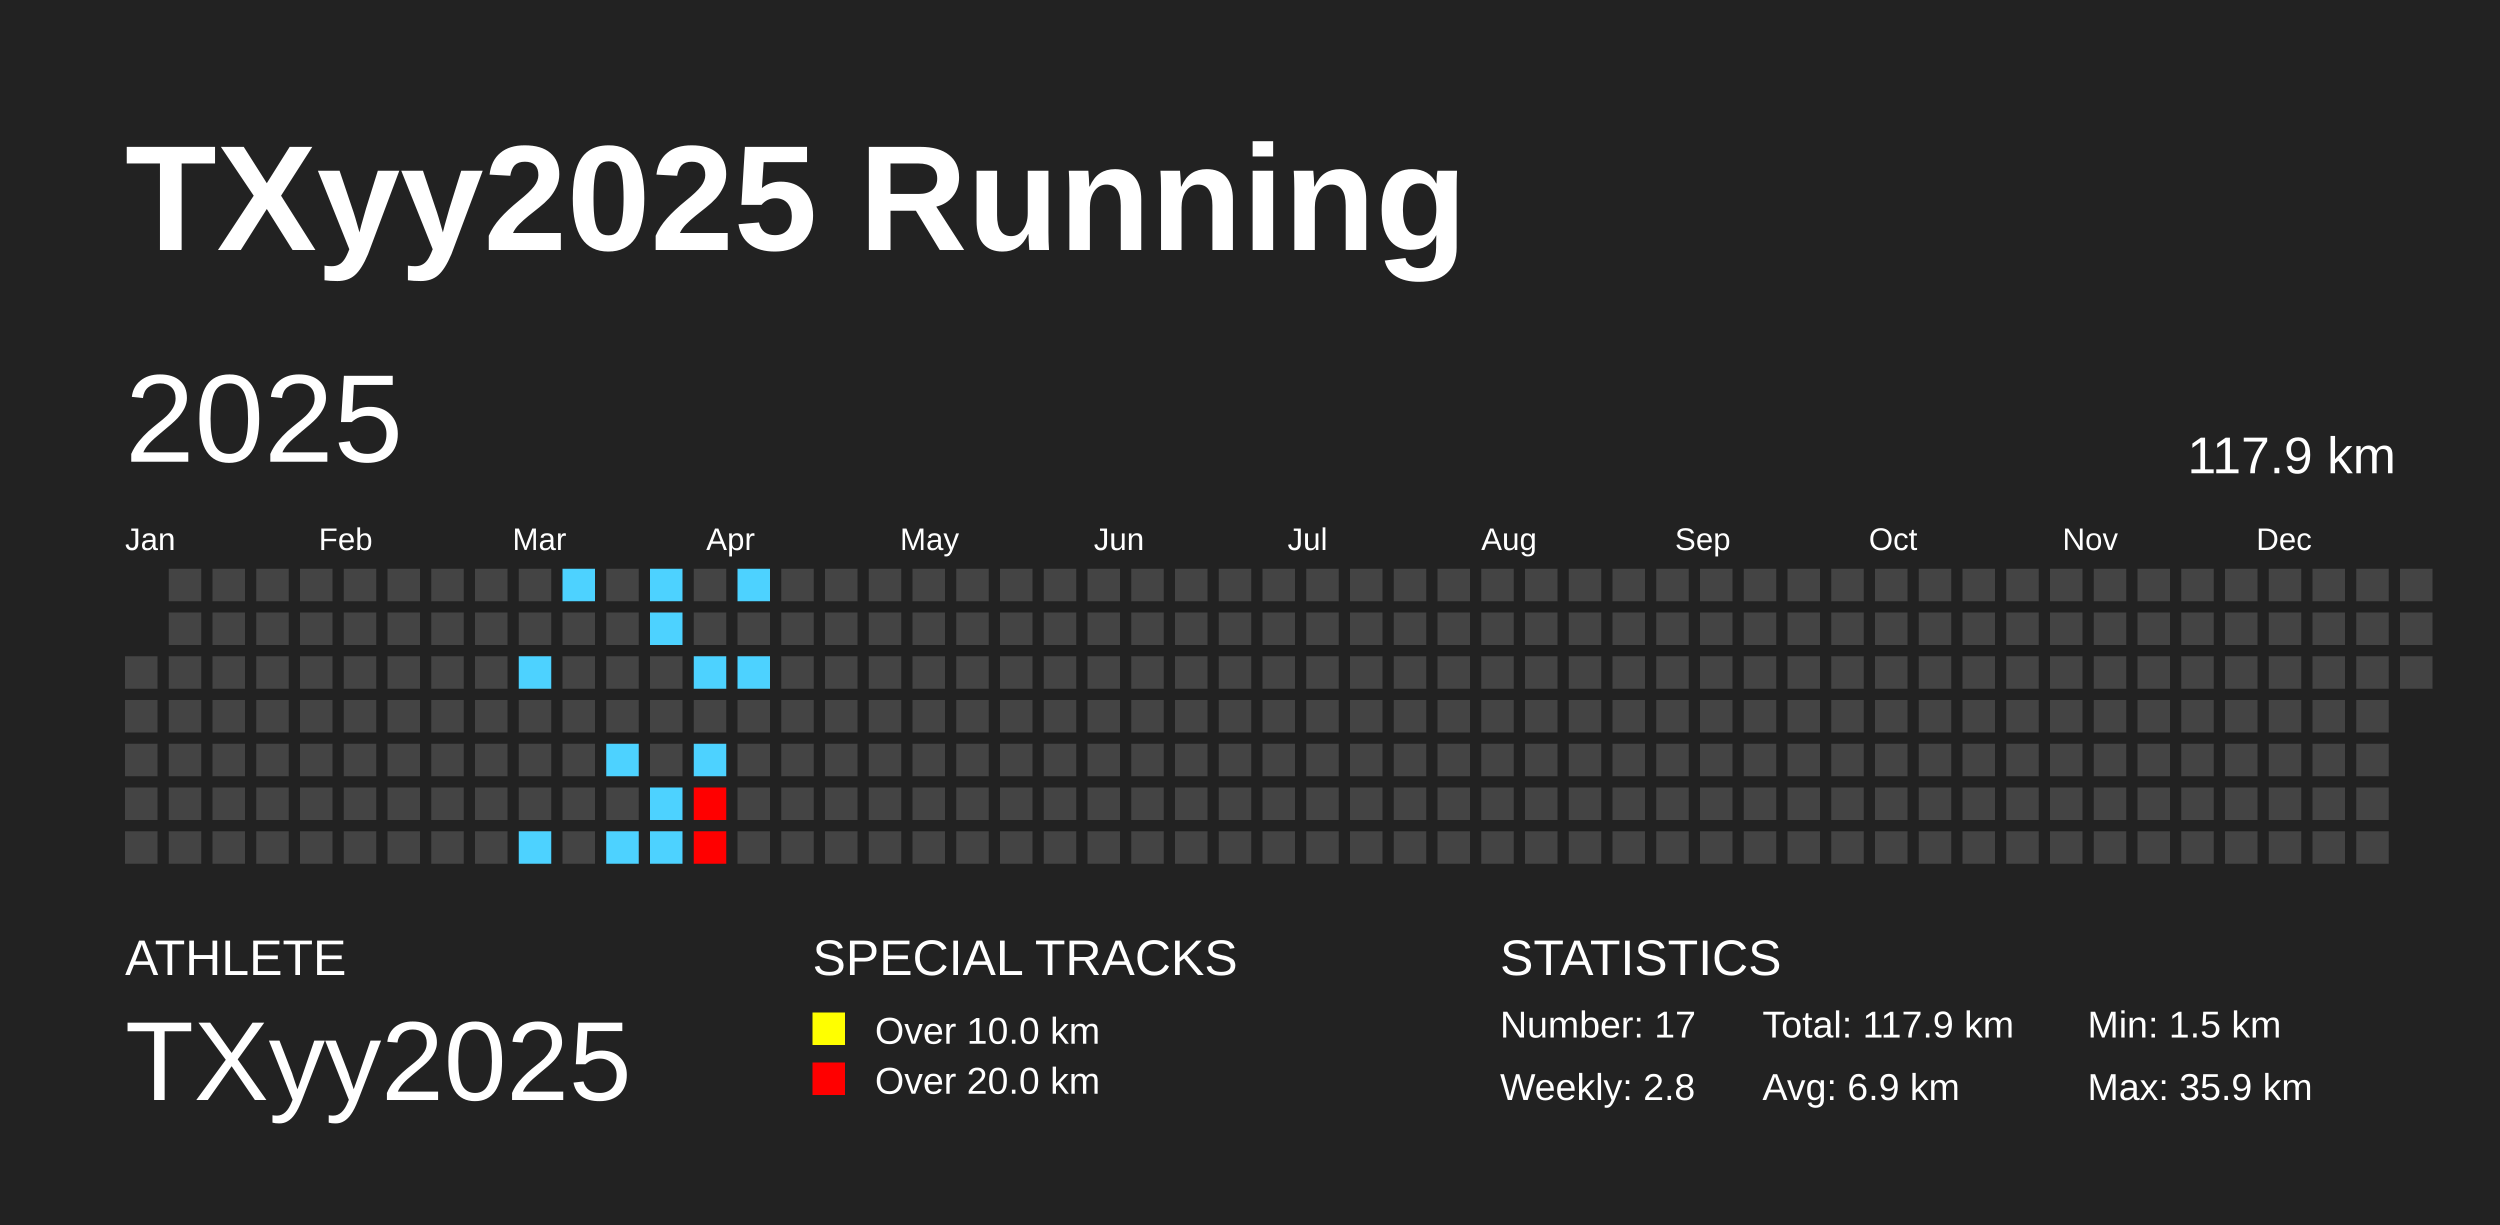
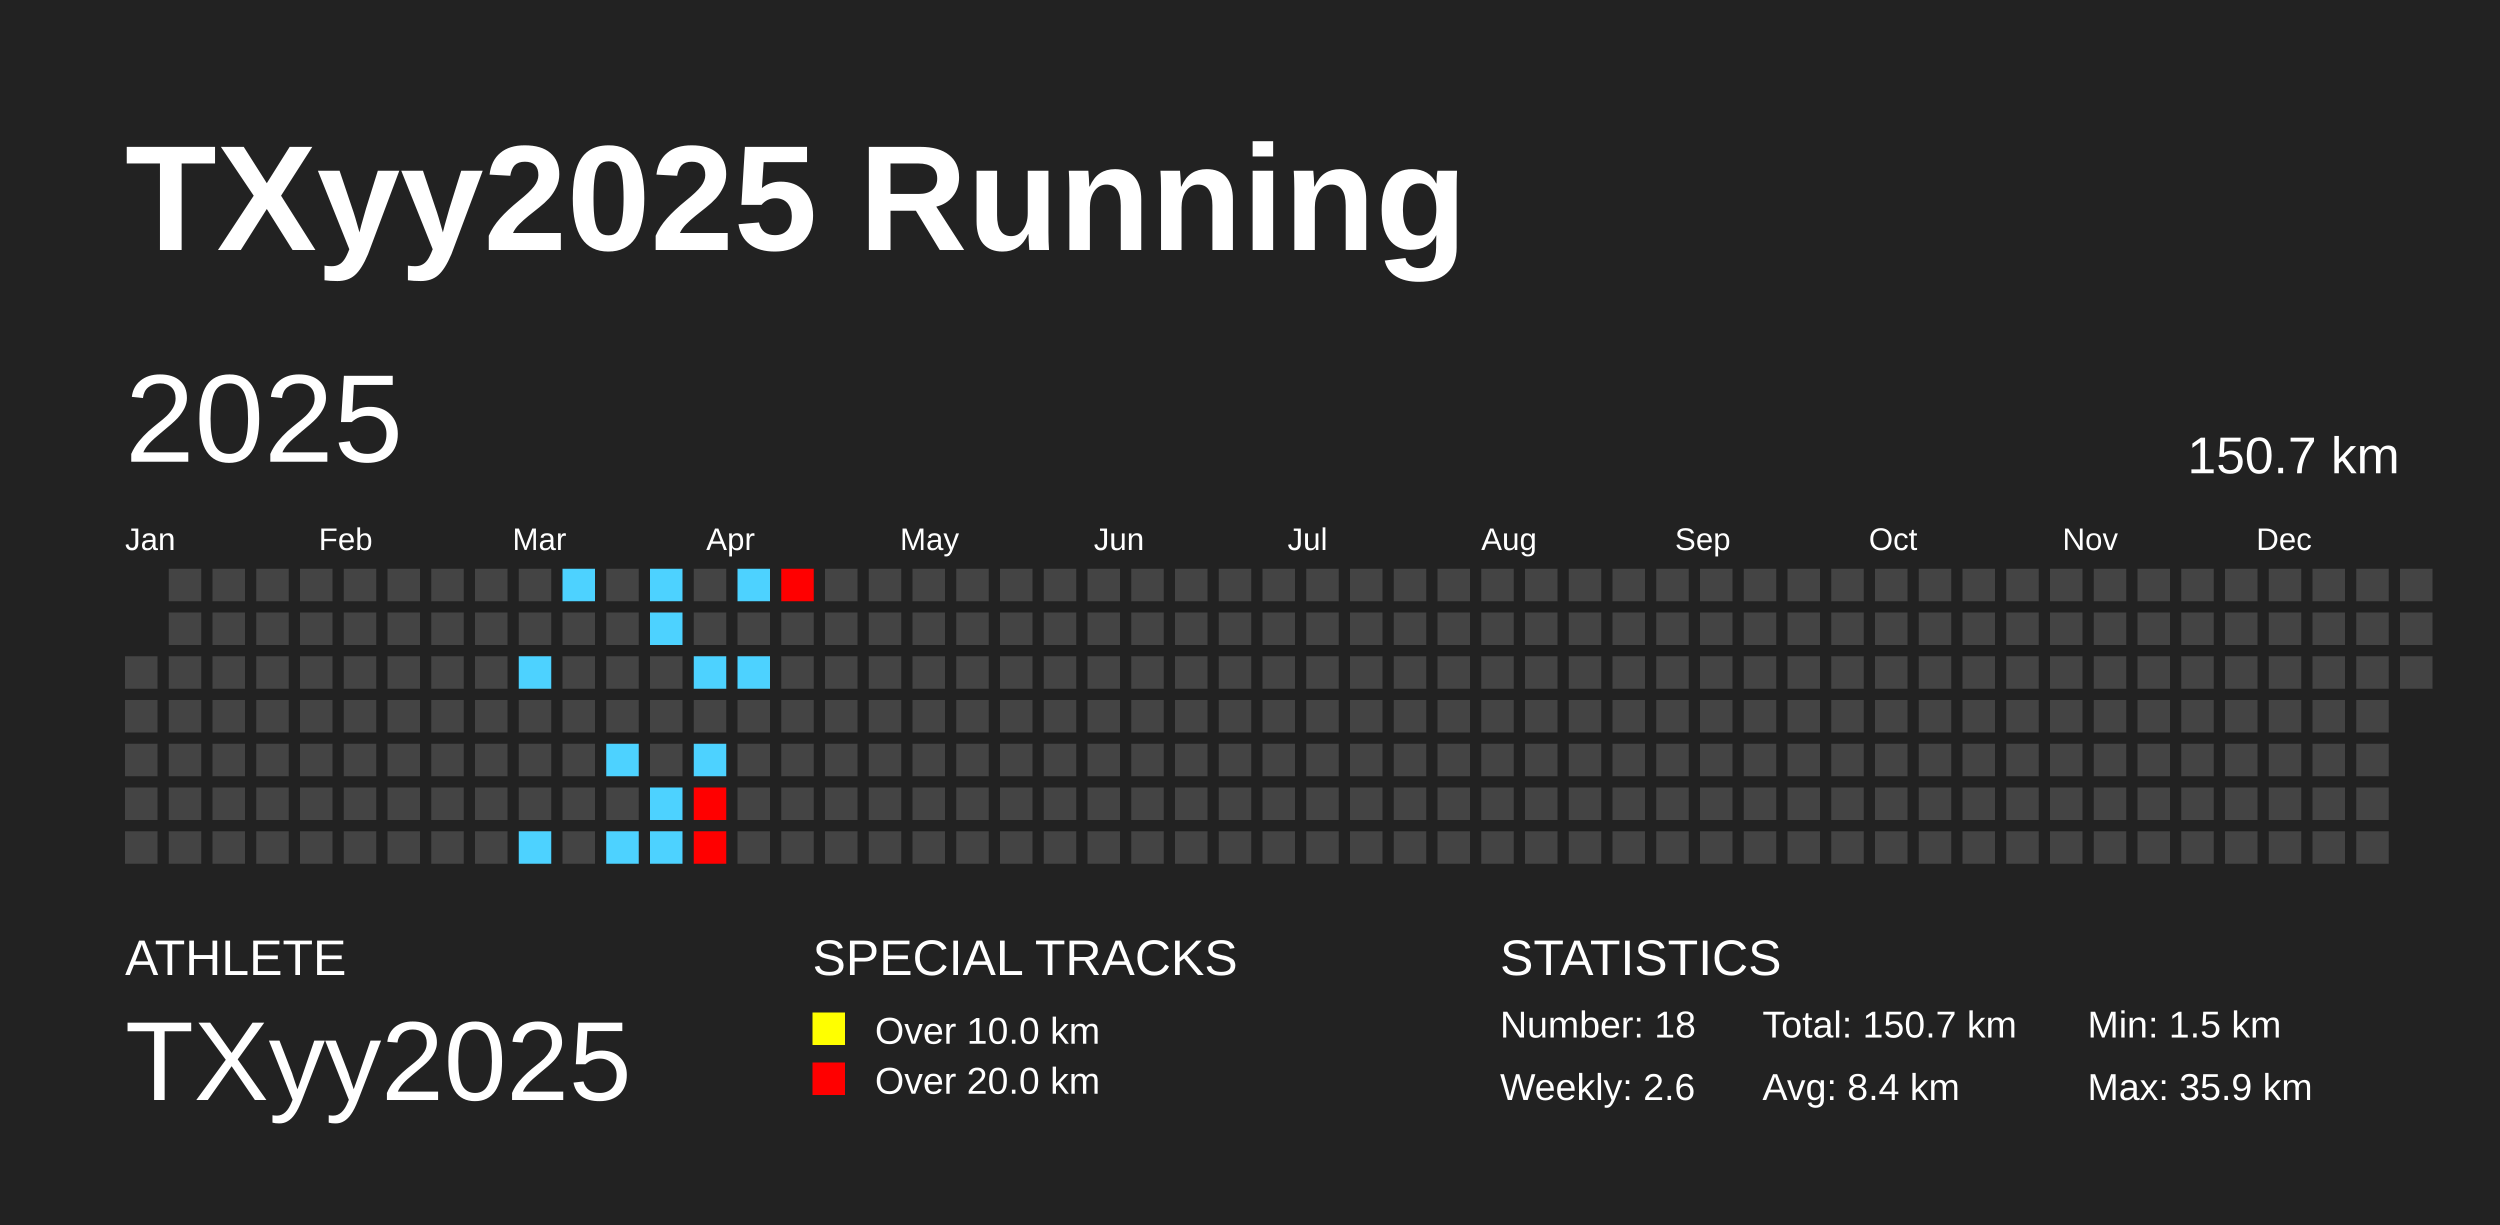
<svg xmlns="http://www.w3.org/2000/svg" baseProfile="full" height="98mm" version="1.1" viewBox="0,0,200,98" width="200mm">
  <defs />
  <rect fill="#222222" height="98" width="200" x="0" y="0" />
  <text fill="#FFFFFF" style="font-size:12px; font-family:Arial; font-weight:bold;" x="10" y="20">TXyy2025 Running</text>
  <text fill="#FFFFFF" style="font-size:4px; font-family:Arial" x="10" y="78">ATHLETE</text>
  <text fill="#FFFFFF" style="font-size:9px; font-family:Arial" x="10" y="88">TXyy2025</text>
  <text fill="#FFFFFF" style="font-size:4px; font-family:Arial" x="65" y="78">SPECIAL TRACKS</text>
  <rect fill="yellow" height="2.6" width="2.6" x="65" y="81" />
  <text fill="#FFFFFF" style="font-size:3px; font-family:Arial" x="70" y="83.5">Over 10.0 km</text>
  <rect fill="red" height="2.6" width="2.6" x="65" y="85" />
  <text fill="#FFFFFF" style="font-size:3px; font-family:Arial" x="70" y="87.5">Over 20.0 km</text>
  <text fill="#FFFFFF" style="font-size:4px; font-family:Arial" x="120" y="78">STATISTICS</text>
-   <text fill="#FFFFFF" style="font-size:3px; font-family:Arial" x="120" y="83">Number: 17</text>
-   <text fill="#FFFFFF" style="font-size:3px; font-family:Arial" x="120" y="88">Weekly: 2.8</text>
-   <text fill="#FFFFFF" style="font-size:3px; font-family:Arial" x="141" y="83">Total: 117.9 km</text>
-   <text fill="#FFFFFF" style="font-size:3px; font-family:Arial" x="141" y="88">Avg: 6.9 km</text>
+   <text fill="#FFFFFF" style="font-size:3px; font-family:Arial" x="120" y="83">Number: 18</text>
+   <text fill="#FFFFFF" style="font-size:3px; font-family:Arial" x="120" y="88">Weekly: 2.6</text>
+   <text fill="#FFFFFF" style="font-size:3px; font-family:Arial" x="141" y="83">Total: 150.7 km</text>
+   <text fill="#FFFFFF" style="font-size:3px; font-family:Arial" x="141" y="88">Avg: 8.4 km</text>
  <text fill="#FFFFFF" style="font-size:3px; font-family:Arial" x="167" y="83">Min: 1.5 km</text>
  <text fill="#FFFFFF" style="font-size:3px; font-family:Arial" x="167" y="88">Max: 35.9 km</text>
  <text dominant-baseline="hanging" fill="#FFFFFF" style="font-size:10.0px; font-family:Arial;" x="10" y="30">2025</text>
-   <text dominant-baseline="hanging" fill="#FFFFFF" style="font-size:4.125px; font-family:Arial;" x="175" y="35">117.9 km</text>
+   <text dominant-baseline="hanging" fill="#FFFFFF" style="font-size:4.125px; font-family:Arial;" x="175" y="35">150.7 km</text>
  <text fill="#FFFFFF" style="font-size:2.5px; font-family:Arial" x="10.0" y="44">Jan</text>
  <text fill="#FFFFFF" style="font-size:2.5px; font-family:Arial" x="25.5" y="44">Feb</text>
  <text fill="#FFFFFF" style="font-size:2.5px; font-family:Arial" x="41.0" y="44">Mar</text>
  <text fill="#FFFFFF" style="font-size:2.5px; font-family:Arial" x="56.5" y="44">Apr</text>
  <text fill="#FFFFFF" style="font-size:2.5px; font-family:Arial" x="72.0" y="44">May</text>
  <text fill="#FFFFFF" style="font-size:2.5px; font-family:Arial" x="87.5" y="44">Jun</text>
  <text fill="#FFFFFF" style="font-size:2.5px; font-family:Arial" x="103.0" y="44">Jul</text>
  <text fill="#FFFFFF" style="font-size:2.5px; font-family:Arial" x="118.5" y="44">Aug</text>
  <text fill="#FFFFFF" style="font-size:2.5px; font-family:Arial" x="134.0" y="44">Sep</text>
  <text fill="#FFFFFF" style="font-size:2.5px; font-family:Arial" x="149.5" y="44">Oct</text>
  <text fill="#FFFFFF" style="font-size:2.5px; font-family:Arial" x="165.0" y="44">Nov</text>
  <text fill="#FFFFFF" style="font-size:2.5px; font-family:Arial" x="180.5" y="44">Dec</text>
  <rect fill="#444444" height="2.6" width="2.6" x="10.0" y="52.5" />
  <rect fill="#444444" height="2.6" width="2.6" x="10.0" y="56.0" />
  <rect fill="#444444" height="2.6" width="2.6" x="10.0" y="59.5" />
  <rect fill="#444444" height="2.6" width="2.6" x="10.0" y="63.0" />
  <rect fill="#444444" height="2.6" width="2.6" x="10.0" y="66.5" />
  <rect fill="#444444" height="2.6" width="2.6" x="13.5" y="45.5" />
  <rect fill="#444444" height="2.6" width="2.6" x="13.5" y="49.0" />
  <rect fill="#444444" height="2.6" width="2.6" x="13.5" y="52.5" />
  <rect fill="#444444" height="2.6" width="2.6" x="13.5" y="56.0" />
  <rect fill="#444444" height="2.6" width="2.6" x="13.5" y="59.5" />
  <rect fill="#444444" height="2.6" width="2.6" x="13.5" y="63.0" />
  <rect fill="#444444" height="2.6" width="2.6" x="13.5" y="66.5" />
  <rect fill="#444444" height="2.6" width="2.6" x="17.0" y="45.5" />
  <rect fill="#444444" height="2.6" width="2.6" x="17.0" y="49.0" />
  <rect fill="#444444" height="2.6" width="2.6" x="17.0" y="52.5" />
  <rect fill="#444444" height="2.6" width="2.6" x="17.0" y="56.0" />
  <rect fill="#444444" height="2.6" width="2.6" x="17.0" y="59.5" />
  <rect fill="#444444" height="2.6" width="2.6" x="17.0" y="63.0" />
  <rect fill="#444444" height="2.6" width="2.6" x="17.0" y="66.5" />
  <rect fill="#444444" height="2.6" width="2.6" x="20.5" y="45.5" />
  <rect fill="#444444" height="2.6" width="2.6" x="20.5" y="49.0" />
  <rect fill="#444444" height="2.6" width="2.6" x="20.5" y="52.5" />
  <rect fill="#444444" height="2.6" width="2.6" x="20.5" y="56.0" />
  <rect fill="#444444" height="2.6" width="2.6" x="20.5" y="59.5" />
  <rect fill="#444444" height="2.6" width="2.6" x="20.5" y="63.0" />
  <rect fill="#444444" height="2.6" width="2.6" x="20.5" y="66.5" />
  <rect fill="#444444" height="2.6" width="2.6" x="24.0" y="45.5" />
  <rect fill="#444444" height="2.6" width="2.6" x="24.0" y="49.0" />
  <rect fill="#444444" height="2.6" width="2.6" x="24.0" y="52.5" />
  <rect fill="#444444" height="2.6" width="2.6" x="24.0" y="56.0" />
  <rect fill="#444444" height="2.6" width="2.6" x="24.0" y="59.5" />
  <rect fill="#444444" height="2.6" width="2.6" x="24.0" y="63.0" />
  <rect fill="#444444" height="2.6" width="2.6" x="24.0" y="66.5" />
  <rect fill="#444444" height="2.6" width="2.6" x="27.5" y="45.5" />
  <rect fill="#444444" height="2.6" width="2.6" x="27.5" y="49.0" />
  <rect fill="#444444" height="2.6" width="2.6" x="27.5" y="52.5" />
  <rect fill="#444444" height="2.6" width="2.6" x="27.5" y="56.0" />
  <rect fill="#444444" height="2.6" width="2.6" x="27.5" y="59.5" />
  <rect fill="#444444" height="2.6" width="2.6" x="27.5" y="63.0" />
  <rect fill="#444444" height="2.6" width="2.6" x="27.5" y="66.5" />
  <rect fill="#444444" height="2.6" width="2.6" x="31.0" y="45.5" />
  <rect fill="#444444" height="2.6" width="2.6" x="31.0" y="49.0" />
  <rect fill="#444444" height="2.6" width="2.6" x="31.0" y="52.5" />
  <rect fill="#444444" height="2.6" width="2.6" x="31.0" y="56.0" />
  <rect fill="#444444" height="2.6" width="2.6" x="31.0" y="59.5" />
  <rect fill="#444444" height="2.6" width="2.6" x="31.0" y="63.0" />
  <rect fill="#444444" height="2.6" width="2.6" x="31.0" y="66.5" />
  <rect fill="#444444" height="2.6" width="2.6" x="34.5" y="45.5" />
  <rect fill="#444444" height="2.6" width="2.6" x="34.5" y="49.0" />
  <rect fill="#444444" height="2.6" width="2.6" x="34.5" y="52.5" />
  <rect fill="#444444" height="2.6" width="2.6" x="34.5" y="56.0" />
  <rect fill="#444444" height="2.6" width="2.6" x="34.5" y="59.5" />
  <rect fill="#444444" height="2.6" width="2.6" x="34.5" y="63.0" />
  <rect fill="#444444" height="2.6" width="2.6" x="34.5" y="66.5" />
  <rect fill="#444444" height="2.6" width="2.6" x="38.0" y="45.5" />
  <rect fill="#444444" height="2.6" width="2.6" x="38.0" y="49.0" />
  <rect fill="#444444" height="2.6" width="2.6" x="38.0" y="52.5" />
  <rect fill="#444444" height="2.6" width="2.6" x="38.0" y="56.0" />
  <rect fill="#444444" height="2.6" width="2.6" x="38.0" y="59.5" />
  <rect fill="#444444" height="2.6" width="2.6" x="38.0" y="63.0" />
  <rect fill="#444444" height="2.6" width="2.6" x="38.0" y="66.5" />
  <rect fill="#444444" height="2.6" width="2.6" x="41.5" y="45.5" />
  <rect fill="#444444" height="2.6" width="2.6" x="41.5" y="49.0" />
  <rect fill="#4dd2ff" height="2.6" width="2.6" x="41.5" y="52.5" />
  <rect fill="#444444" height="2.6" width="2.6" x="41.5" y="56.0" />
  <rect fill="#444444" height="2.6" width="2.6" x="41.5" y="59.5" />
  <rect fill="#444444" height="2.6" width="2.6" x="41.5" y="63.0" />
  <rect fill="#4dd2ff" height="2.6" width="2.6" x="41.5" y="66.5" />
  <rect fill="#4dd2ff" height="2.6" width="2.6" x="45.0" y="45.5" />
  <rect fill="#444444" height="2.6" width="2.6" x="45.0" y="49.0" />
  <rect fill="#444444" height="2.6" width="2.6" x="45.0" y="52.5" />
  <rect fill="#444444" height="2.6" width="2.6" x="45.0" y="56.0" />
  <rect fill="#444444" height="2.6" width="2.6" x="45.0" y="59.5" />
  <rect fill="#444444" height="2.6" width="2.6" x="45.0" y="63.0" />
  <rect fill="#444444" height="2.6" width="2.6" x="45.0" y="66.5" />
  <rect fill="#444444" height="2.6" width="2.6" x="48.5" y="45.5" />
  <rect fill="#444444" height="2.6" width="2.6" x="48.5" y="49.0" />
  <rect fill="#444444" height="2.6" width="2.6" x="48.5" y="52.5" />
  <rect fill="#444444" height="2.6" width="2.6" x="48.5" y="56.0" />
  <rect fill="#4dd2ff" height="2.6" width="2.6" x="48.5" y="59.5" />
  <rect fill="#444444" height="2.6" width="2.6" x="48.5" y="63.0" />
  <rect fill="#4dd2ff" height="2.6" width="2.6" x="48.5" y="66.5" />
  <rect fill="#4dd2ff" height="2.6" width="2.6" x="52.0" y="45.5" />
  <rect fill="#4dd2ff" height="2.6" width="2.6" x="52.0" y="49.0" />
  <rect fill="#444444" height="2.6" width="2.6" x="52.0" y="52.5" />
  <rect fill="#444444" height="2.6" width="2.6" x="52.0" y="56.0" />
  <rect fill="#444444" height="2.6" width="2.6" x="52.0" y="59.5" />
  <rect fill="#4dd2ff" height="2.6" width="2.6" x="52.0" y="63.0" />
  <rect fill="#4dd2ff" height="2.6" width="2.6" x="52.0" y="66.5" />
  <rect fill="#444444" height="2.6" width="2.6" x="55.5" y="45.5" />
  <rect fill="#444444" height="2.6" width="2.6" x="55.5" y="49.0" />
  <rect fill="#4dd2ff" height="2.6" width="2.6" x="55.5" y="52.5" />
  <rect fill="#444444" height="2.6" width="2.6" x="55.5" y="56.0" />
  <rect fill="#4dd2ff" height="2.6" width="2.6" x="55.5" y="59.5" />
  <rect fill="red" height="2.6" width="2.6" x="55.5" y="63.0" />
  <rect fill="red" height="2.6" width="2.6" x="55.5" y="66.5" />
  <rect fill="#4dd2ff" height="2.6" width="2.6" x="59.0" y="45.5" />
  <rect fill="#444444" height="2.6" width="2.6" x="59.0" y="49.0" />
  <rect fill="#4dd2ff" height="2.6" width="2.6" x="59.0" y="52.5" />
  <rect fill="#444444" height="2.6" width="2.6" x="59.0" y="56.0" />
  <rect fill="#444444" height="2.6" width="2.6" x="59.0" y="59.5" />
  <rect fill="#444444" height="2.6" width="2.6" x="59.0" y="63.0" />
  <rect fill="#444444" height="2.6" width="2.6" x="59.0" y="66.5" />
-   <rect fill="#444444" height="2.6" width="2.6" x="62.5" y="45.5" />
+   <rect fill="red" height="2.6" width="2.6" x="62.5" y="45.5" />
  <rect fill="#444444" height="2.6" width="2.6" x="62.5" y="49.0" />
  <rect fill="#444444" height="2.6" width="2.6" x="62.5" y="52.5" />
  <rect fill="#444444" height="2.6" width="2.6" x="62.5" y="56.0" />
  <rect fill="#444444" height="2.6" width="2.6" x="62.5" y="59.5" />
  <rect fill="#444444" height="2.6" width="2.6" x="62.5" y="63.0" />
  <rect fill="#444444" height="2.6" width="2.6" x="62.5" y="66.5" />
  <rect fill="#444444" height="2.6" width="2.6" x="66.0" y="45.5" />
  <rect fill="#444444" height="2.6" width="2.6" x="66.0" y="49.0" />
  <rect fill="#444444" height="2.6" width="2.6" x="66.0" y="52.5" />
  <rect fill="#444444" height="2.6" width="2.6" x="66.0" y="56.0" />
  <rect fill="#444444" height="2.6" width="2.6" x="66.0" y="59.5" />
  <rect fill="#444444" height="2.6" width="2.6" x="66.0" y="63.0" />
  <rect fill="#444444" height="2.6" width="2.6" x="66.0" y="66.5" />
  <rect fill="#444444" height="2.6" width="2.6" x="69.5" y="45.5" />
  <rect fill="#444444" height="2.6" width="2.6" x="69.5" y="49.0" />
  <rect fill="#444444" height="2.6" width="2.6" x="69.5" y="52.5" />
  <rect fill="#444444" height="2.6" width="2.6" x="69.5" y="56.0" />
  <rect fill="#444444" height="2.6" width="2.6" x="69.5" y="59.5" />
  <rect fill="#444444" height="2.6" width="2.6" x="69.5" y="63.0" />
  <rect fill="#444444" height="2.6" width="2.6" x="69.5" y="66.5" />
  <rect fill="#444444" height="2.6" width="2.6" x="73.0" y="45.5" />
  <rect fill="#444444" height="2.6" width="2.6" x="73.0" y="49.0" />
  <rect fill="#444444" height="2.6" width="2.6" x="73.0" y="52.5" />
  <rect fill="#444444" height="2.6" width="2.6" x="73.0" y="56.0" />
  <rect fill="#444444" height="2.6" width="2.6" x="73.0" y="59.5" />
  <rect fill="#444444" height="2.6" width="2.6" x="73.0" y="63.0" />
  <rect fill="#444444" height="2.6" width="2.6" x="73.0" y="66.5" />
  <rect fill="#444444" height="2.6" width="2.6" x="76.5" y="45.5" />
  <rect fill="#444444" height="2.6" width="2.6" x="76.5" y="49.0" />
  <rect fill="#444444" height="2.6" width="2.6" x="76.5" y="52.5" />
  <rect fill="#444444" height="2.6" width="2.6" x="76.5" y="56.0" />
  <rect fill="#444444" height="2.6" width="2.6" x="76.5" y="59.5" />
  <rect fill="#444444" height="2.6" width="2.6" x="76.5" y="63.0" />
  <rect fill="#444444" height="2.6" width="2.6" x="76.5" y="66.5" />
  <rect fill="#444444" height="2.6" width="2.6" x="80.0" y="45.5" />
  <rect fill="#444444" height="2.6" width="2.6" x="80.0" y="49.0" />
  <rect fill="#444444" height="2.6" width="2.6" x="80.0" y="52.5" />
  <rect fill="#444444" height="2.6" width="2.6" x="80.0" y="56.0" />
  <rect fill="#444444" height="2.6" width="2.6" x="80.0" y="59.5" />
  <rect fill="#444444" height="2.6" width="2.6" x="80.0" y="63.0" />
  <rect fill="#444444" height="2.6" width="2.6" x="80.0" y="66.5" />
  <rect fill="#444444" height="2.6" width="2.6" x="83.5" y="45.5" />
  <rect fill="#444444" height="2.6" width="2.6" x="83.5" y="49.0" />
  <rect fill="#444444" height="2.6" width="2.6" x="83.5" y="52.5" />
  <rect fill="#444444" height="2.6" width="2.6" x="83.5" y="56.0" />
  <rect fill="#444444" height="2.6" width="2.6" x="83.5" y="59.5" />
  <rect fill="#444444" height="2.6" width="2.6" x="83.5" y="63.0" />
  <rect fill="#444444" height="2.6" width="2.6" x="83.5" y="66.5" />
  <rect fill="#444444" height="2.6" width="2.6" x="87.0" y="45.5" />
  <rect fill="#444444" height="2.6" width="2.6" x="87.0" y="49.0" />
  <rect fill="#444444" height="2.6" width="2.6" x="87.0" y="52.5" />
  <rect fill="#444444" height="2.6" width="2.6" x="87.0" y="56.0" />
  <rect fill="#444444" height="2.6" width="2.6" x="87.0" y="59.5" />
  <rect fill="#444444" height="2.6" width="2.6" x="87.0" y="63.0" />
  <rect fill="#444444" height="2.6" width="2.6" x="87.0" y="66.5" />
  <rect fill="#444444" height="2.6" width="2.6" x="90.5" y="45.5" />
  <rect fill="#444444" height="2.6" width="2.6" x="90.5" y="49.0" />
  <rect fill="#444444" height="2.6" width="2.6" x="90.5" y="52.5" />
  <rect fill="#444444" height="2.6" width="2.6" x="90.5" y="56.0" />
  <rect fill="#444444" height="2.6" width="2.6" x="90.5" y="59.5" />
  <rect fill="#444444" height="2.6" width="2.6" x="90.5" y="63.0" />
  <rect fill="#444444" height="2.6" width="2.6" x="90.5" y="66.5" />
  <rect fill="#444444" height="2.6" width="2.6" x="94.0" y="45.5" />
  <rect fill="#444444" height="2.6" width="2.6" x="94.0" y="49.0" />
  <rect fill="#444444" height="2.6" width="2.6" x="94.0" y="52.5" />
  <rect fill="#444444" height="2.6" width="2.6" x="94.0" y="56.0" />
  <rect fill="#444444" height="2.6" width="2.6" x="94.0" y="59.5" />
  <rect fill="#444444" height="2.6" width="2.6" x="94.0" y="63.0" />
  <rect fill="#444444" height="2.6" width="2.6" x="94.0" y="66.5" />
  <rect fill="#444444" height="2.6" width="2.6" x="97.5" y="45.5" />
  <rect fill="#444444" height="2.6" width="2.6" x="97.5" y="49.0" />
  <rect fill="#444444" height="2.6" width="2.6" x="97.5" y="52.5" />
  <rect fill="#444444" height="2.6" width="2.6" x="97.5" y="56.0" />
  <rect fill="#444444" height="2.6" width="2.6" x="97.5" y="59.5" />
  <rect fill="#444444" height="2.6" width="2.6" x="97.5" y="63.0" />
  <rect fill="#444444" height="2.6" width="2.6" x="97.5" y="66.5" />
  <rect fill="#444444" height="2.6" width="2.6" x="101.0" y="45.5" />
  <rect fill="#444444" height="2.6" width="2.6" x="101.0" y="49.0" />
  <rect fill="#444444" height="2.6" width="2.6" x="101.0" y="52.5" />
  <rect fill="#444444" height="2.6" width="2.6" x="101.0" y="56.0" />
  <rect fill="#444444" height="2.6" width="2.6" x="101.0" y="59.5" />
  <rect fill="#444444" height="2.6" width="2.6" x="101.0" y="63.0" />
  <rect fill="#444444" height="2.6" width="2.6" x="101.0" y="66.5" />
  <rect fill="#444444" height="2.6" width="2.6" x="104.5" y="45.5" />
  <rect fill="#444444" height="2.6" width="2.6" x="104.5" y="49.0" />
  <rect fill="#444444" height="2.6" width="2.6" x="104.5" y="52.5" />
  <rect fill="#444444" height="2.6" width="2.6" x="104.5" y="56.0" />
  <rect fill="#444444" height="2.6" width="2.6" x="104.5" y="59.5" />
  <rect fill="#444444" height="2.6" width="2.6" x="104.5" y="63.0" />
  <rect fill="#444444" height="2.6" width="2.6" x="104.5" y="66.5" />
  <rect fill="#444444" height="2.6" width="2.6" x="108.0" y="45.5" />
  <rect fill="#444444" height="2.6" width="2.6" x="108.0" y="49.0" />
  <rect fill="#444444" height="2.6" width="2.6" x="108.0" y="52.5" />
  <rect fill="#444444" height="2.6" width="2.6" x="108.0" y="56.0" />
  <rect fill="#444444" height="2.6" width="2.6" x="108.0" y="59.5" />
  <rect fill="#444444" height="2.6" width="2.6" x="108.0" y="63.0" />
  <rect fill="#444444" height="2.6" width="2.6" x="108.0" y="66.5" />
  <rect fill="#444444" height="2.6" width="2.6" x="111.5" y="45.5" />
  <rect fill="#444444" height="2.6" width="2.6" x="111.5" y="49.0" />
  <rect fill="#444444" height="2.6" width="2.6" x="111.5" y="52.5" />
  <rect fill="#444444" height="2.6" width="2.6" x="111.5" y="56.0" />
  <rect fill="#444444" height="2.6" width="2.6" x="111.5" y="59.5" />
  <rect fill="#444444" height="2.6" width="2.6" x="111.5" y="63.0" />
  <rect fill="#444444" height="2.6" width="2.6" x="111.5" y="66.5" />
  <rect fill="#444444" height="2.6" width="2.6" x="115.0" y="45.5" />
  <rect fill="#444444" height="2.6" width="2.6" x="115.0" y="49.0" />
  <rect fill="#444444" height="2.6" width="2.6" x="115.0" y="52.5" />
  <rect fill="#444444" height="2.6" width="2.6" x="115.0" y="56.0" />
  <rect fill="#444444" height="2.6" width="2.6" x="115.0" y="59.5" />
  <rect fill="#444444" height="2.6" width="2.6" x="115.0" y="63.0" />
  <rect fill="#444444" height="2.6" width="2.6" x="115.0" y="66.5" />
  <rect fill="#444444" height="2.6" width="2.6" x="118.5" y="45.5" />
  <rect fill="#444444" height="2.6" width="2.6" x="118.5" y="49.0" />
  <rect fill="#444444" height="2.6" width="2.6" x="118.5" y="52.5" />
  <rect fill="#444444" height="2.6" width="2.6" x="118.5" y="56.0" />
  <rect fill="#444444" height="2.6" width="2.6" x="118.5" y="59.5" />
  <rect fill="#444444" height="2.6" width="2.6" x="118.5" y="63.0" />
  <rect fill="#444444" height="2.6" width="2.6" x="118.5" y="66.5" />
  <rect fill="#444444" height="2.6" width="2.6" x="122.0" y="45.5" />
  <rect fill="#444444" height="2.6" width="2.6" x="122.0" y="49.0" />
  <rect fill="#444444" height="2.6" width="2.6" x="122.0" y="52.5" />
  <rect fill="#444444" height="2.6" width="2.6" x="122.0" y="56.0" />
  <rect fill="#444444" height="2.6" width="2.6" x="122.0" y="59.5" />
  <rect fill="#444444" height="2.6" width="2.6" x="122.0" y="63.0" />
  <rect fill="#444444" height="2.6" width="2.6" x="122.0" y="66.5" />
  <rect fill="#444444" height="2.6" width="2.6" x="125.5" y="45.5" />
  <rect fill="#444444" height="2.6" width="2.6" x="125.5" y="49.0" />
  <rect fill="#444444" height="2.6" width="2.6" x="125.5" y="52.5" />
  <rect fill="#444444" height="2.6" width="2.6" x="125.5" y="56.0" />
  <rect fill="#444444" height="2.6" width="2.6" x="125.5" y="59.5" />
  <rect fill="#444444" height="2.6" width="2.6" x="125.5" y="63.0" />
  <rect fill="#444444" height="2.6" width="2.6" x="125.5" y="66.5" />
  <rect fill="#444444" height="2.6" width="2.6" x="129.0" y="45.5" />
  <rect fill="#444444" height="2.6" width="2.6" x="129.0" y="49.0" />
  <rect fill="#444444" height="2.6" width="2.6" x="129.0" y="52.5" />
  <rect fill="#444444" height="2.6" width="2.6" x="129.0" y="56.0" />
  <rect fill="#444444" height="2.6" width="2.6" x="129.0" y="59.5" />
  <rect fill="#444444" height="2.6" width="2.6" x="129.0" y="63.0" />
  <rect fill="#444444" height="2.6" width="2.6" x="129.0" y="66.5" />
  <rect fill="#444444" height="2.6" width="2.6" x="132.5" y="45.5" />
  <rect fill="#444444" height="2.6" width="2.6" x="132.5" y="49.0" />
  <rect fill="#444444" height="2.6" width="2.6" x="132.5" y="52.5" />
  <rect fill="#444444" height="2.6" width="2.6" x="132.5" y="56.0" />
  <rect fill="#444444" height="2.6" width="2.6" x="132.5" y="59.5" />
  <rect fill="#444444" height="2.6" width="2.6" x="132.5" y="63.0" />
  <rect fill="#444444" height="2.6" width="2.6" x="132.5" y="66.5" />
  <rect fill="#444444" height="2.6" width="2.6" x="136.0" y="45.5" />
  <rect fill="#444444" height="2.6" width="2.6" x="136.0" y="49.0" />
  <rect fill="#444444" height="2.6" width="2.6" x="136.0" y="52.5" />
  <rect fill="#444444" height="2.6" width="2.6" x="136.0" y="56.0" />
  <rect fill="#444444" height="2.6" width="2.6" x="136.0" y="59.5" />
  <rect fill="#444444" height="2.6" width="2.6" x="136.0" y="63.0" />
  <rect fill="#444444" height="2.6" width="2.6" x="136.0" y="66.5" />
  <rect fill="#444444" height="2.6" width="2.6" x="139.5" y="45.5" />
  <rect fill="#444444" height="2.6" width="2.6" x="139.5" y="49.0" />
  <rect fill="#444444" height="2.6" width="2.6" x="139.5" y="52.5" />
  <rect fill="#444444" height="2.6" width="2.6" x="139.5" y="56.0" />
  <rect fill="#444444" height="2.6" width="2.6" x="139.5" y="59.5" />
  <rect fill="#444444" height="2.6" width="2.6" x="139.5" y="63.0" />
  <rect fill="#444444" height="2.6" width="2.6" x="139.5" y="66.5" />
  <rect fill="#444444" height="2.6" width="2.6" x="143.0" y="45.5" />
  <rect fill="#444444" height="2.6" width="2.6" x="143.0" y="49.0" />
  <rect fill="#444444" height="2.6" width="2.6" x="143.0" y="52.5" />
  <rect fill="#444444" height="2.6" width="2.6" x="143.0" y="56.0" />
  <rect fill="#444444" height="2.6" width="2.6" x="143.0" y="59.5" />
  <rect fill="#444444" height="2.6" width="2.6" x="143.0" y="63.0" />
  <rect fill="#444444" height="2.6" width="2.6" x="143.0" y="66.5" />
  <rect fill="#444444" height="2.6" width="2.6" x="146.5" y="45.5" />
  <rect fill="#444444" height="2.6" width="2.6" x="146.5" y="49.0" />
  <rect fill="#444444" height="2.6" width="2.6" x="146.5" y="52.5" />
  <rect fill="#444444" height="2.6" width="2.6" x="146.5" y="56.0" />
  <rect fill="#444444" height="2.6" width="2.6" x="146.5" y="59.5" />
  <rect fill="#444444" height="2.6" width="2.6" x="146.5" y="63.0" />
  <rect fill="#444444" height="2.6" width="2.6" x="146.5" y="66.5" />
  <rect fill="#444444" height="2.6" width="2.6" x="150.0" y="45.5" />
  <rect fill="#444444" height="2.6" width="2.6" x="150.0" y="49.0" />
  <rect fill="#444444" height="2.6" width="2.6" x="150.0" y="52.5" />
  <rect fill="#444444" height="2.6" width="2.6" x="150.0" y="56.0" />
  <rect fill="#444444" height="2.6" width="2.6" x="150.0" y="59.5" />
  <rect fill="#444444" height="2.6" width="2.6" x="150.0" y="63.0" />
  <rect fill="#444444" height="2.6" width="2.6" x="150.0" y="66.5" />
  <rect fill="#444444" height="2.6" width="2.6" x="153.5" y="45.5" />
  <rect fill="#444444" height="2.6" width="2.6" x="153.5" y="49.0" />
  <rect fill="#444444" height="2.6" width="2.6" x="153.5" y="52.5" />
  <rect fill="#444444" height="2.6" width="2.6" x="153.5" y="56.0" />
  <rect fill="#444444" height="2.6" width="2.6" x="153.5" y="59.5" />
  <rect fill="#444444" height="2.6" width="2.6" x="153.5" y="63.0" />
  <rect fill="#444444" height="2.6" width="2.6" x="153.5" y="66.5" />
  <rect fill="#444444" height="2.6" width="2.6" x="157.0" y="45.5" />
  <rect fill="#444444" height="2.6" width="2.6" x="157.0" y="49.0" />
  <rect fill="#444444" height="2.6" width="2.6" x="157.0" y="52.5" />
  <rect fill="#444444" height="2.6" width="2.6" x="157.0" y="56.0" />
  <rect fill="#444444" height="2.6" width="2.6" x="157.0" y="59.5" />
  <rect fill="#444444" height="2.6" width="2.6" x="157.0" y="63.0" />
  <rect fill="#444444" height="2.6" width="2.6" x="157.0" y="66.5" />
  <rect fill="#444444" height="2.6" width="2.6" x="160.5" y="45.5" />
  <rect fill="#444444" height="2.6" width="2.6" x="160.5" y="49.0" />
  <rect fill="#444444" height="2.6" width="2.6" x="160.5" y="52.5" />
  <rect fill="#444444" height="2.6" width="2.6" x="160.5" y="56.0" />
  <rect fill="#444444" height="2.6" width="2.6" x="160.5" y="59.5" />
  <rect fill="#444444" height="2.6" width="2.6" x="160.5" y="63.0" />
  <rect fill="#444444" height="2.6" width="2.6" x="160.5" y="66.5" />
  <rect fill="#444444" height="2.6" width="2.6" x="164.0" y="45.5" />
  <rect fill="#444444" height="2.6" width="2.6" x="164.0" y="49.0" />
  <rect fill="#444444" height="2.6" width="2.6" x="164.0" y="52.5" />
  <rect fill="#444444" height="2.6" width="2.6" x="164.0" y="56.0" />
  <rect fill="#444444" height="2.6" width="2.6" x="164.0" y="59.5" />
  <rect fill="#444444" height="2.6" width="2.6" x="164.0" y="63.0" />
  <rect fill="#444444" height="2.6" width="2.6" x="164.0" y="66.5" />
  <rect fill="#444444" height="2.6" width="2.6" x="167.5" y="45.5" />
  <rect fill="#444444" height="2.6" width="2.6" x="167.5" y="49.0" />
  <rect fill="#444444" height="2.6" width="2.6" x="167.5" y="52.5" />
  <rect fill="#444444" height="2.6" width="2.6" x="167.5" y="56.0" />
  <rect fill="#444444" height="2.6" width="2.6" x="167.5" y="59.5" />
  <rect fill="#444444" height="2.6" width="2.6" x="167.5" y="63.0" />
  <rect fill="#444444" height="2.6" width="2.6" x="167.5" y="66.5" />
  <rect fill="#444444" height="2.6" width="2.6" x="171.0" y="45.5" />
  <rect fill="#444444" height="2.6" width="2.6" x="171.0" y="49.0" />
  <rect fill="#444444" height="2.6" width="2.6" x="171.0" y="52.5" />
  <rect fill="#444444" height="2.6" width="2.6" x="171.0" y="56.0" />
  <rect fill="#444444" height="2.6" width="2.6" x="171.0" y="59.5" />
  <rect fill="#444444" height="2.6" width="2.6" x="171.0" y="63.0" />
  <rect fill="#444444" height="2.6" width="2.6" x="171.0" y="66.5" />
  <rect fill="#444444" height="2.6" width="2.6" x="174.5" y="45.5" />
  <rect fill="#444444" height="2.6" width="2.6" x="174.5" y="49.0" />
  <rect fill="#444444" height="2.6" width="2.6" x="174.5" y="52.5" />
  <rect fill="#444444" height="2.6" width="2.6" x="174.5" y="56.0" />
  <rect fill="#444444" height="2.6" width="2.6" x="174.5" y="59.5" />
  <rect fill="#444444" height="2.6" width="2.6" x="174.5" y="63.0" />
  <rect fill="#444444" height="2.6" width="2.6" x="174.5" y="66.5" />
  <rect fill="#444444" height="2.6" width="2.6" x="178.0" y="45.5" />
  <rect fill="#444444" height="2.6" width="2.6" x="178.0" y="49.0" />
  <rect fill="#444444" height="2.6" width="2.6" x="178.0" y="52.5" />
  <rect fill="#444444" height="2.6" width="2.6" x="178.0" y="56.0" />
  <rect fill="#444444" height="2.6" width="2.6" x="178.0" y="59.5" />
  <rect fill="#444444" height="2.6" width="2.6" x="178.0" y="63.0" />
  <rect fill="#444444" height="2.6" width="2.6" x="178.0" y="66.5" />
  <rect fill="#444444" height="2.6" width="2.6" x="181.5" y="45.5" />
  <rect fill="#444444" height="2.6" width="2.6" x="181.5" y="49.0" />
  <rect fill="#444444" height="2.6" width="2.6" x="181.5" y="52.5" />
  <rect fill="#444444" height="2.6" width="2.6" x="181.5" y="56.0" />
  <rect fill="#444444" height="2.6" width="2.6" x="181.5" y="59.5" />
  <rect fill="#444444" height="2.6" width="2.6" x="181.5" y="63.0" />
  <rect fill="#444444" height="2.6" width="2.6" x="181.5" y="66.5" />
  <rect fill="#444444" height="2.6" width="2.6" x="185.0" y="45.5" />
  <rect fill="#444444" height="2.6" width="2.6" x="185.0" y="49.0" />
  <rect fill="#444444" height="2.6" width="2.6" x="185.0" y="52.5" />
  <rect fill="#444444" height="2.6" width="2.6" x="185.0" y="56.0" />
  <rect fill="#444444" height="2.6" width="2.6" x="185.0" y="59.5" />
  <rect fill="#444444" height="2.6" width="2.6" x="185.0" y="63.0" />
  <rect fill="#444444" height="2.6" width="2.6" x="185.0" y="66.5" />
  <rect fill="#444444" height="2.6" width="2.6" x="188.5" y="45.5" />
  <rect fill="#444444" height="2.6" width="2.6" x="188.5" y="49.0" />
  <rect fill="#444444" height="2.6" width="2.6" x="188.5" y="52.5" />
  <rect fill="#444444" height="2.6" width="2.6" x="188.5" y="56.0" />
  <rect fill="#444444" height="2.6" width="2.6" x="188.5" y="59.5" />
  <rect fill="#444444" height="2.6" width="2.6" x="188.5" y="63.0" />
  <rect fill="#444444" height="2.6" width="2.6" x="188.5" y="66.5" />
  <rect fill="#444444" height="2.6" width="2.6" x="192.0" y="45.5" />
  <rect fill="#444444" height="2.6" width="2.6" x="192.0" y="49.0" />
  <rect fill="#444444" height="2.6" width="2.6" x="192.0" y="52.5" />
</svg>
